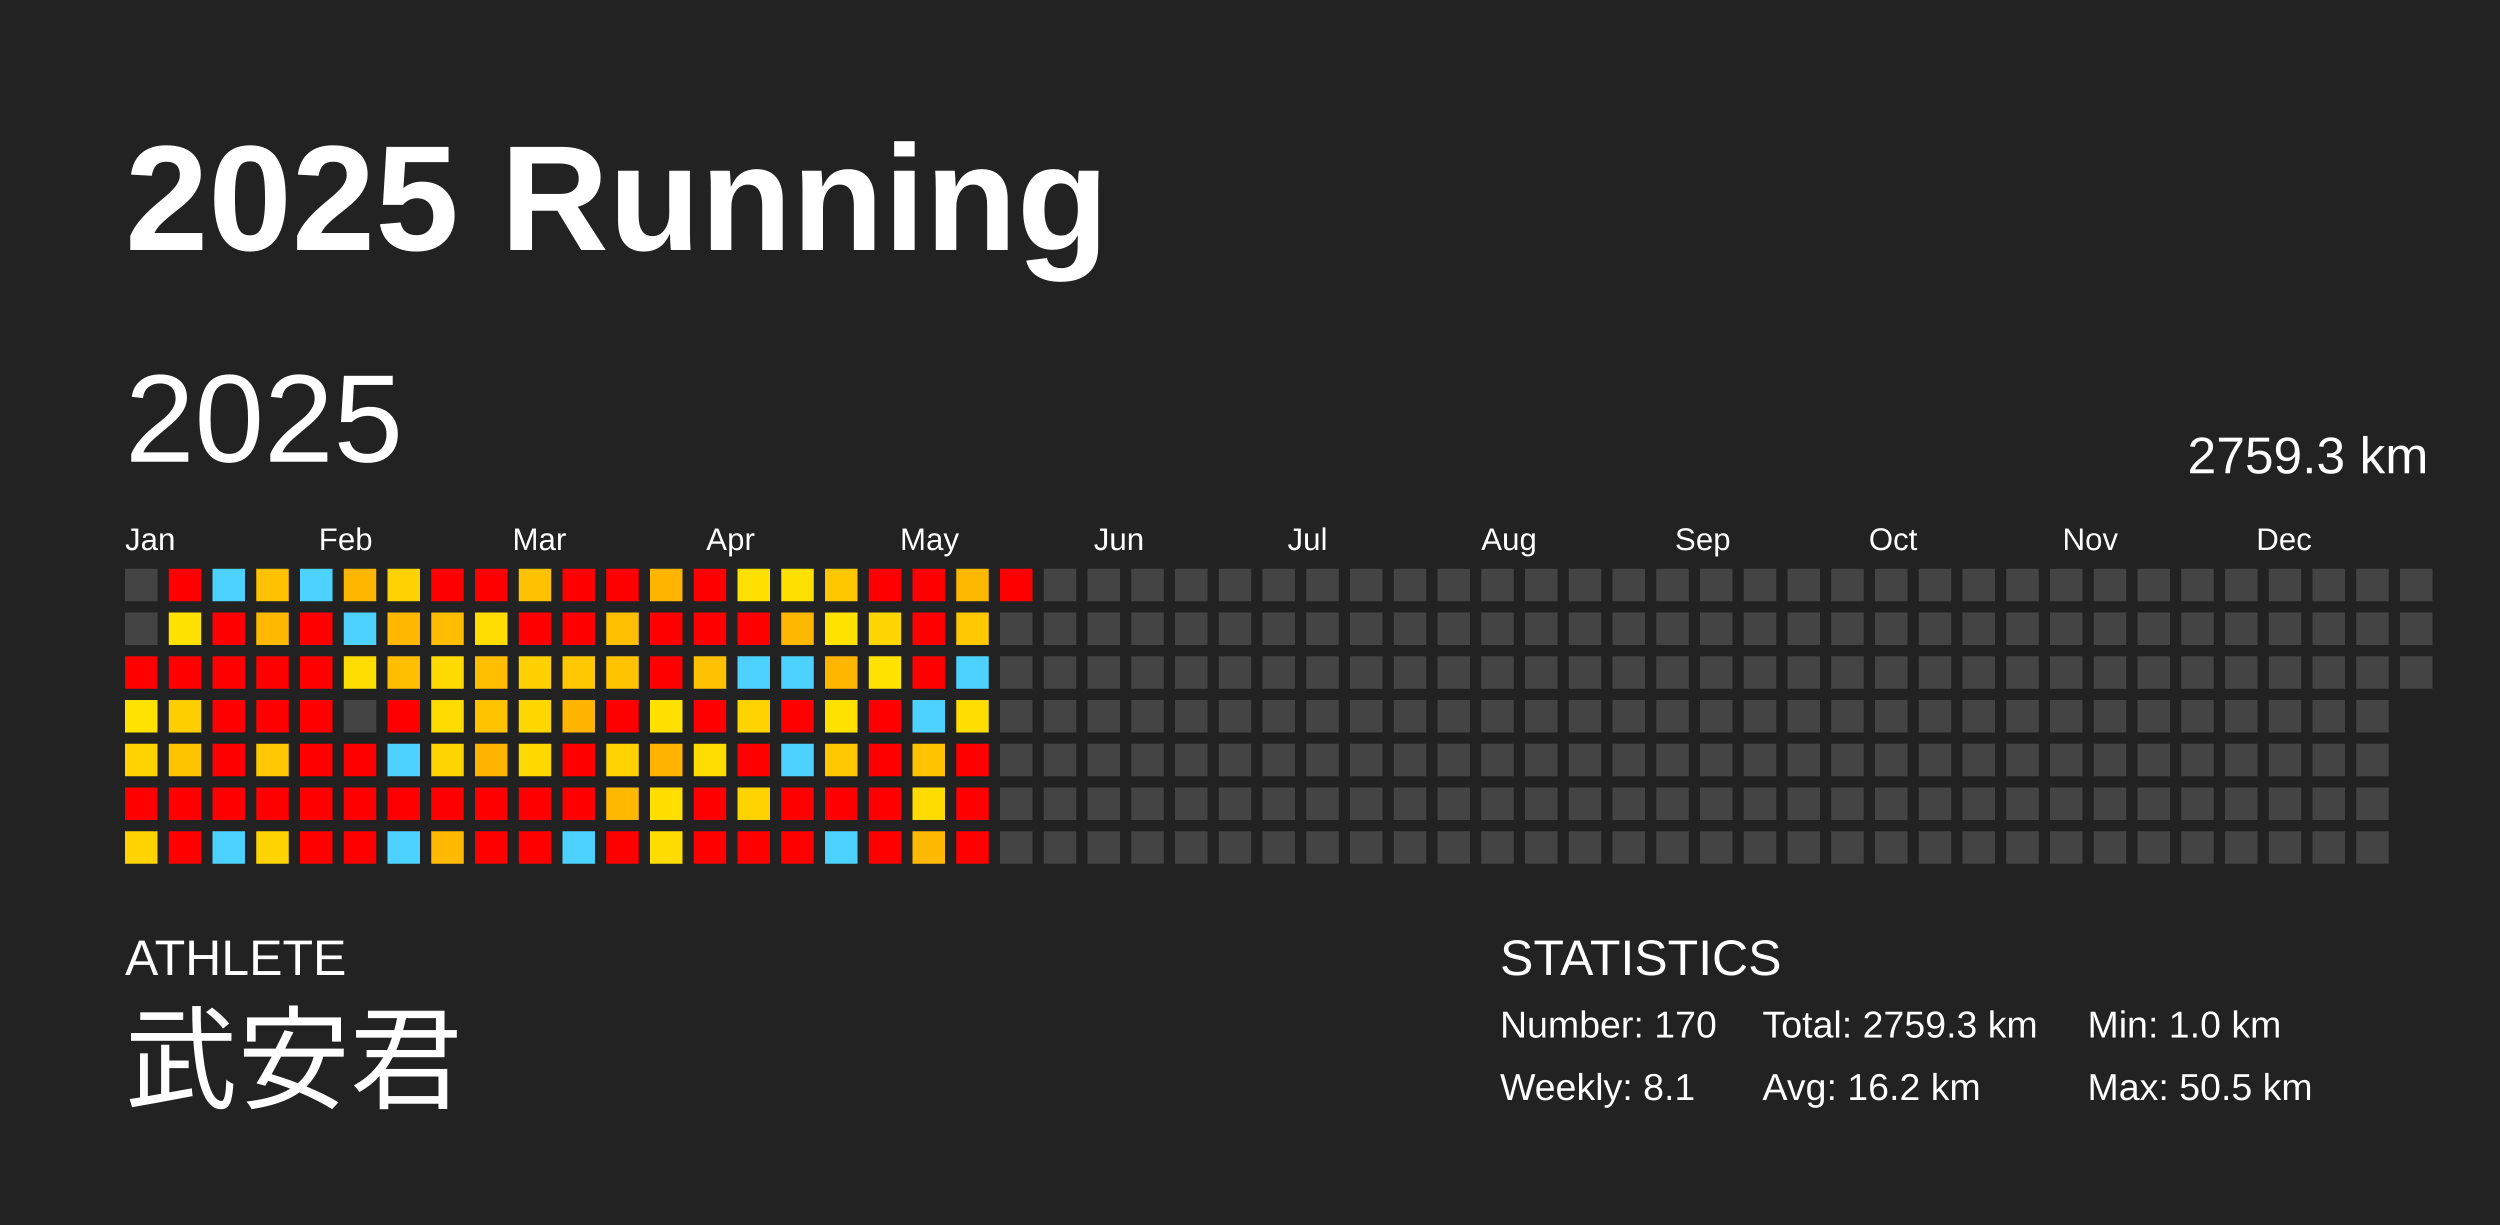
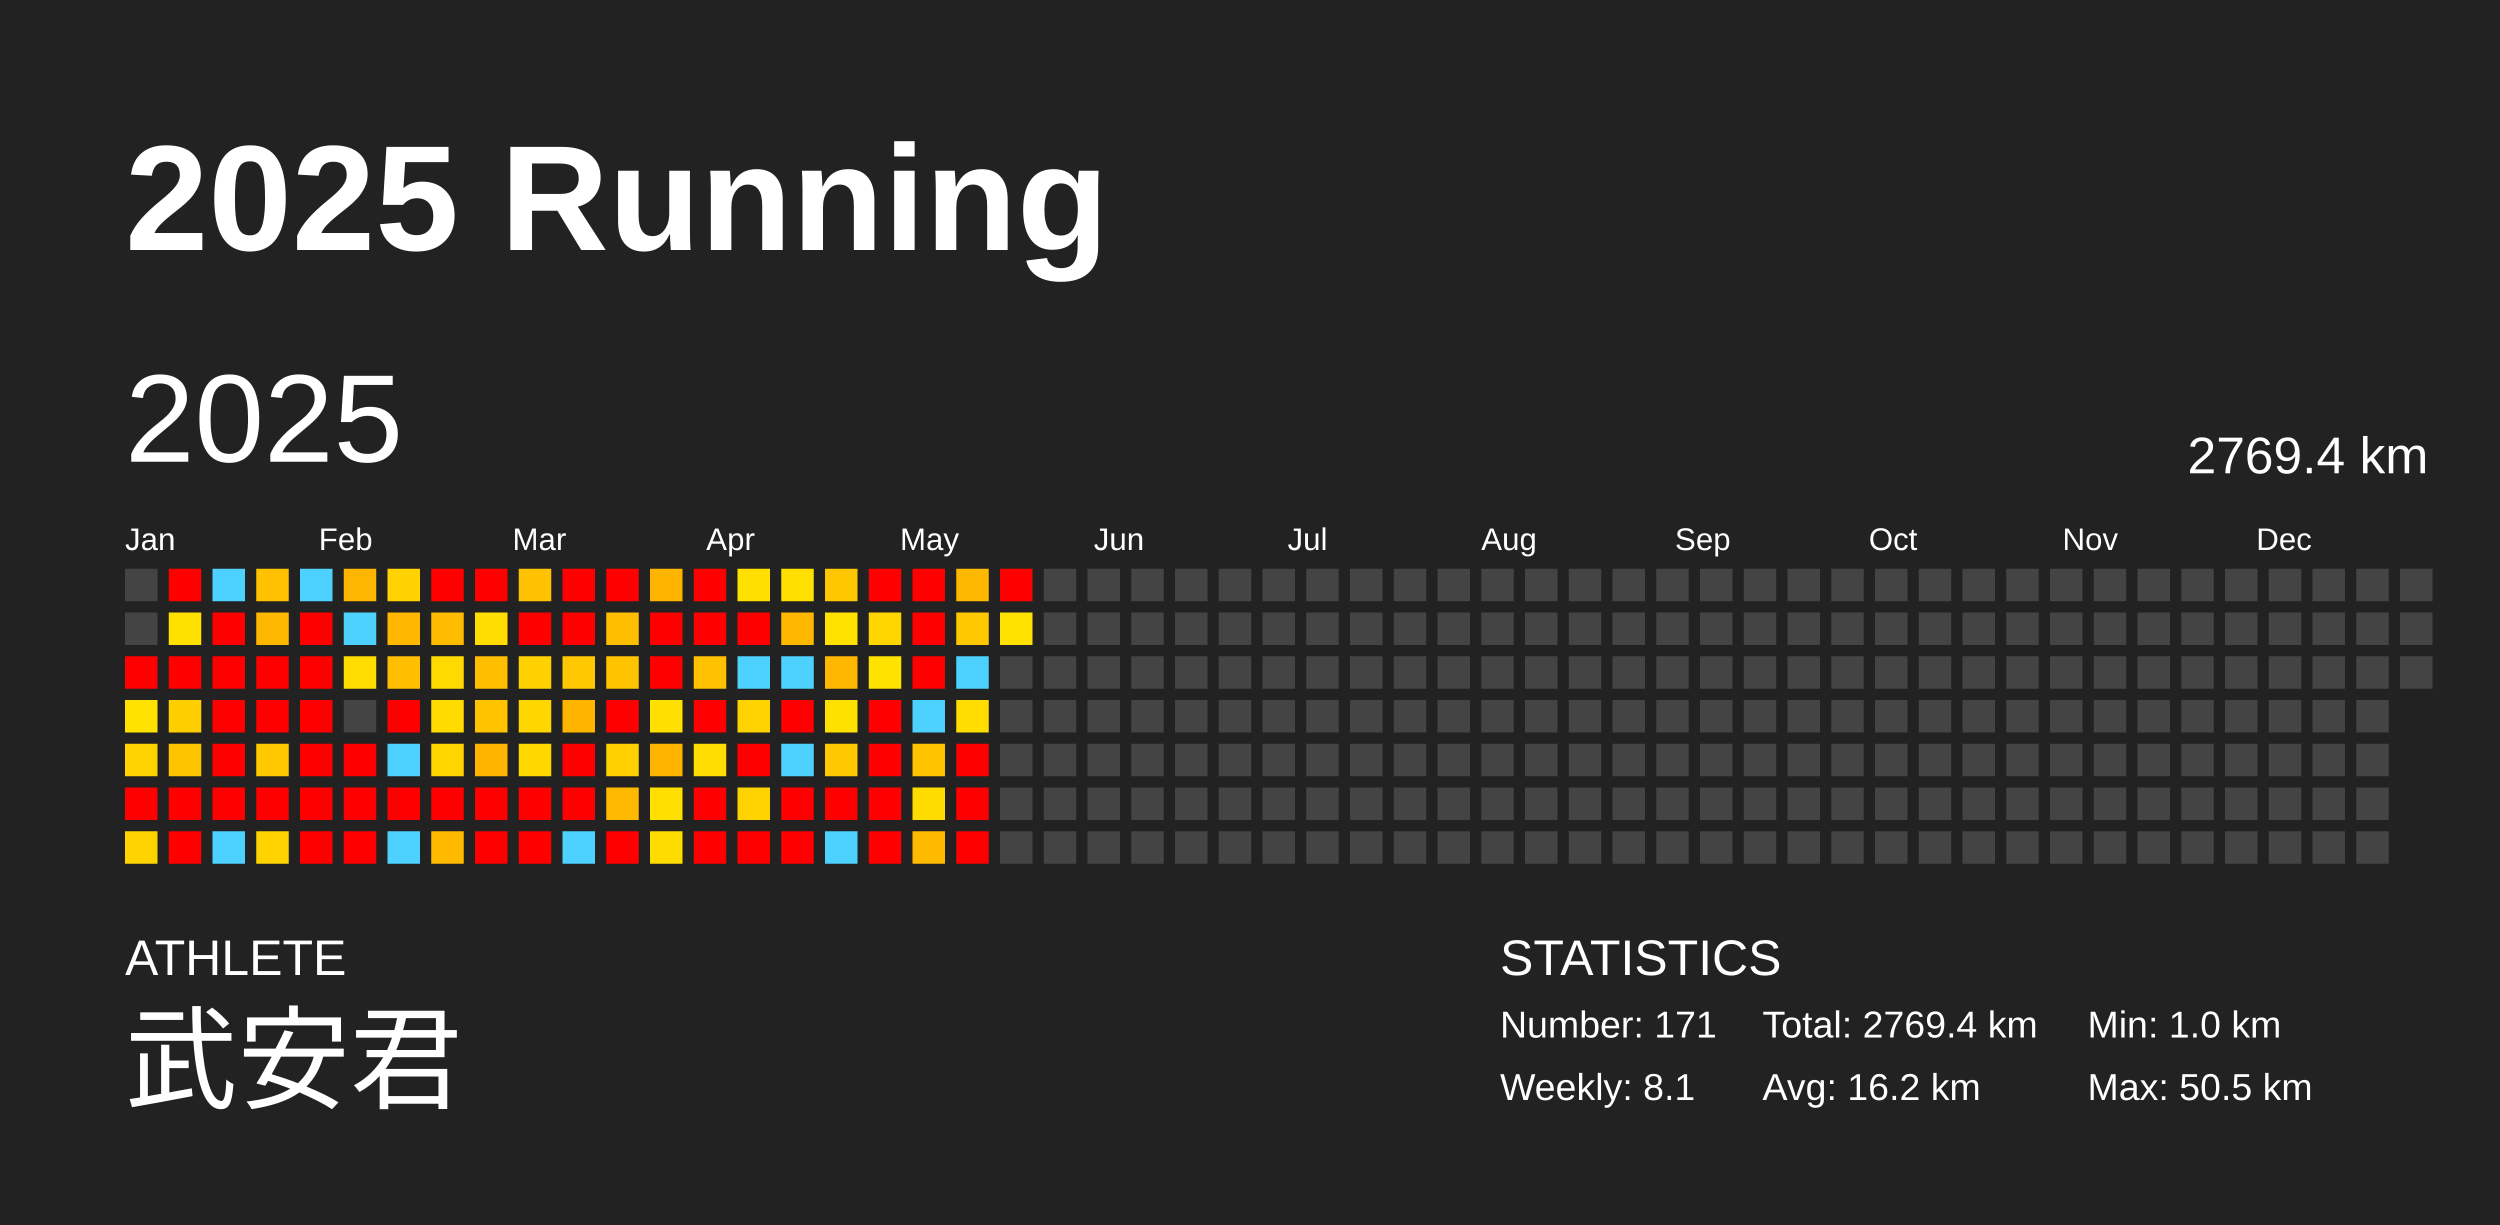
<svg xmlns="http://www.w3.org/2000/svg" baseProfile="full" height="98mm" version="1.1" viewBox="0,0,200,98" width="200mm">
  <defs />
  <rect fill="#222222" height="98" width="200" x="0" y="0" />
  <text fill="#FFFFFF" style="font-size:12px; font-family:Arial; font-weight:bold;" x="10" y="20">2025 Running</text>
  <text fill="#FFFFFF" style="font-size:4px; font-family:Arial" x="10" y="78">ATHLETE</text>
  <text fill="#FFFFFF" style="font-size:9px; font-family:Arial" x="10" y="88">武安君</text>
  <text fill="#FFFFFF" style="font-size:4px; font-family:Arial" x="120" y="78">STATISTICS</text>
-   <text fill="#FFFFFF" style="font-size:3px; font-family:Arial" x="120" y="83">Number: 170</text>
+   <text fill="#FFFFFF" style="font-size:3px; font-family:Arial" x="120" y="83">Number: 171</text>
  <text fill="#FFFFFF" style="font-size:3px; font-family:Arial" x="120" y="88">Weekly: 8.1</text>
-   <text fill="#FFFFFF" style="font-size:3px; font-family:Arial" x="141" y="83">Total: 2759.3 km</text>
+   <text fill="#FFFFFF" style="font-size:3px; font-family:Arial" x="141" y="83">Total: 2769.4 km</text>
  <text fill="#FFFFFF" style="font-size:3px; font-family:Arial" x="141" y="88">Avg: 16.2 km</text>
  <text fill="#FFFFFF" style="font-size:3px; font-family:Arial" x="167" y="83">Min: 1.0 km</text>
  <text fill="#FFFFFF" style="font-size:3px; font-family:Arial" x="167" y="88">Max: 50.5 km</text>
  <text dominant-baseline="hanging" fill="#FFFFFF" style="font-size:10.0px; font-family:Arial;" x="10" y="30">2025</text>
-   <text dominant-baseline="hanging" fill="#FFFFFF" style="font-size:4.125px; font-family:Arial;" x="175" y="35">2759.3 km</text>
+   <text dominant-baseline="hanging" fill="#FFFFFF" style="font-size:4.125px; font-family:Arial;" x="175" y="35">2769.4 km</text>
  <text fill="#FFFFFF" style="font-size:2.5px; font-family:Arial" x="10.0" y="44">Jan</text>
  <text fill="#FFFFFF" style="font-size:2.5px; font-family:Arial" x="25.5" y="44">Feb</text>
  <text fill="#FFFFFF" style="font-size:2.5px; font-family:Arial" x="41.0" y="44">Mar</text>
  <text fill="#FFFFFF" style="font-size:2.5px; font-family:Arial" x="56.5" y="44">Apr</text>
  <text fill="#FFFFFF" style="font-size:2.5px; font-family:Arial" x="72.0" y="44">May</text>
  <text fill="#FFFFFF" style="font-size:2.5px; font-family:Arial" x="87.5" y="44">Jun</text>
  <text fill="#FFFFFF" style="font-size:2.5px; font-family:Arial" x="103.0" y="44">Jul</text>
  <text fill="#FFFFFF" style="font-size:2.5px; font-family:Arial" x="118.5" y="44">Aug</text>
  <text fill="#FFFFFF" style="font-size:2.5px; font-family:Arial" x="134.0" y="44">Sep</text>
  <text fill="#FFFFFF" style="font-size:2.5px; font-family:Arial" x="149.5" y="44">Oct</text>
  <text fill="#FFFFFF" style="font-size:2.5px; font-family:Arial" x="165.0" y="44">Nov</text>
  <text fill="#FFFFFF" style="font-size:2.5px; font-family:Arial" x="180.5" y="44">Dec</text>
  <rect fill="#444444" height="2.6" width="2.6" x="10.0" y="45.5" />
  <rect fill="#444444" height="2.6" width="2.6" x="10.0" y="49.0" />
  <rect fill="red" height="2.6" width="2.6" x="10.0" y="52.5" />
  <rect fill="#ffe200" height="2.6" width="2.6" x="10.0" y="56.0" />
  <rect fill="#ffd300" height="2.6" width="2.6" x="10.0" y="59.5" />
  <rect fill="red" height="2.6" width="2.6" x="10.0" y="63.0" />
  <rect fill="#ffd300" height="2.6" width="2.6" x="10.0" y="66.5" />
  <rect fill="red" height="2.6" width="2.6" x="13.5" y="45.5" />
  <rect fill="#ffe100" height="2.6" width="2.6" x="13.5" y="49.0" />
  <rect fill="red" height="2.6" width="2.6" x="13.5" y="52.5" />
  <rect fill="#ffce00" height="2.6" width="2.6" x="13.5" y="56.0" />
  <rect fill="#ffc400" height="2.6" width="2.6" x="13.5" y="59.5" />
  <rect fill="red" height="2.6" width="2.6" x="13.5" y="63.0" />
  <rect fill="red" height="2.6" width="2.6" x="13.5" y="66.5" />
  <rect fill="#4dd2ff" height="2.6" width="2.6" x="17.0" y="45.5" />
  <rect fill="red" height="2.6" width="2.6" x="17.0" y="49.0" />
  <rect fill="red" height="2.6" width="2.6" x="17.0" y="52.5" />
  <rect fill="red" height="2.6" width="2.6" x="17.0" y="56.0" />
  <rect fill="red" height="2.6" width="2.6" x="17.0" y="59.5" />
  <rect fill="red" height="2.6" width="2.6" x="17.0" y="63.0" />
  <rect fill="#4dd2ff" height="2.6" width="2.6" x="17.0" y="66.5" />
  <rect fill="#ffc100" height="2.6" width="2.6" x="20.5" y="45.5" />
  <rect fill="#ffb800" height="2.6" width="2.6" x="20.5" y="49.0" />
  <rect fill="red" height="2.6" width="2.6" x="20.5" y="52.5" />
  <rect fill="red" height="2.6" width="2.6" x="20.5" y="56.0" />
  <rect fill="#ffc800" height="2.6" width="2.6" x="20.5" y="59.5" />
  <rect fill="red" height="2.6" width="2.6" x="20.5" y="63.0" />
  <rect fill="#ffd300" height="2.6" width="2.6" x="20.5" y="66.5" />
  <rect fill="#4dd2ff" height="2.6" width="2.6" x="24.0" y="45.5" />
  <rect fill="red" height="2.6" width="2.6" x="24.0" y="49.0" />
  <rect fill="red" height="2.6" width="2.6" x="24.0" y="52.5" />
  <rect fill="red" height="2.6" width="2.6" x="24.0" y="56.0" />
  <rect fill="red" height="2.6" width="2.6" x="24.0" y="59.5" />
  <rect fill="red" height="2.6" width="2.6" x="24.0" y="63.0" />
  <rect fill="red" height="2.6" width="2.6" x="24.0" y="66.5" />
  <rect fill="#ffb600" height="2.6" width="2.6" x="27.5" y="45.5" />
  <rect fill="#4dd2ff" height="2.6" width="2.6" x="27.5" y="49.0" />
  <rect fill="#ffdd00" height="2.6" width="2.6" x="27.5" y="52.5" />
  <rect fill="#444444" height="2.6" width="2.6" x="27.5" y="56.0" />
  <rect fill="red" height="2.6" width="2.6" x="27.5" y="59.5" />
  <rect fill="red" height="2.6" width="2.6" x="27.5" y="63.0" />
  <rect fill="red" height="2.6" width="2.6" x="27.5" y="66.5" />
  <rect fill="#ffd200" height="2.6" width="2.6" x="31.0" y="45.5" />
  <rect fill="#ffb700" height="2.6" width="2.6" x="31.0" y="49.0" />
  <rect fill="#ffbe00" height="2.6" width="2.6" x="31.0" y="52.5" />
  <rect fill="red" height="2.6" width="2.6" x="31.0" y="56.0" />
  <rect fill="#4dd2ff" height="2.6" width="2.6" x="31.0" y="59.5" />
  <rect fill="red" height="2.6" width="2.6" x="31.0" y="63.0" />
  <rect fill="#4dd2ff" height="2.6" width="2.6" x="31.0" y="66.5" />
  <rect fill="red" height="2.6" width="2.6" x="34.5" y="45.5" />
  <rect fill="#ffbc00" height="2.6" width="2.6" x="34.5" y="49.0" />
  <rect fill="#ffda00" height="2.6" width="2.6" x="34.5" y="52.5" />
  <rect fill="#ffdb00" height="2.6" width="2.6" x="34.5" y="56.0" />
  <rect fill="#ffd500" height="2.6" width="2.6" x="34.5" y="59.5" />
  <rect fill="red" height="2.6" width="2.6" x="34.5" y="63.0" />
  <rect fill="#ffba00" height="2.6" width="2.6" x="34.5" y="66.5" />
  <rect fill="red" height="2.6" width="2.6" x="38.0" y="45.5" />
  <rect fill="#ffdd00" height="2.6" width="2.6" x="38.0" y="49.0" />
  <rect fill="#ffbe00" height="2.6" width="2.6" x="38.0" y="52.5" />
  <rect fill="#ffc300" height="2.6" width="2.6" x="38.0" y="56.0" />
  <rect fill="#ffb400" height="2.6" width="2.6" x="38.0" y="59.5" />
  <rect fill="red" height="2.6" width="2.6" x="38.0" y="63.0" />
  <rect fill="red" height="2.6" width="2.6" x="38.0" y="66.5" />
  <rect fill="#ffc200" height="2.6" width="2.6" x="41.5" y="45.5" />
  <rect fill="red" height="2.6" width="2.6" x="41.5" y="49.0" />
  <rect fill="#ffd100" height="2.6" width="2.6" x="41.5" y="52.5" />
  <rect fill="#ffd700" height="2.6" width="2.6" x="41.5" y="56.0" />
  <rect fill="#ffd800" height="2.6" width="2.6" x="41.5" y="59.5" />
  <rect fill="red" height="2.6" width="2.6" x="41.5" y="63.0" />
  <rect fill="red" height="2.6" width="2.6" x="41.5" y="66.5" />
  <rect fill="red" height="2.6" width="2.6" x="45.0" y="45.5" />
  <rect fill="red" height="2.6" width="2.6" x="45.0" y="49.0" />
  <rect fill="#ffc800" height="2.6" width="2.6" x="45.0" y="52.5" />
  <rect fill="#ffb400" height="2.6" width="2.6" x="45.0" y="56.0" />
  <rect fill="red" height="2.6" width="2.6" x="45.0" y="59.5" />
  <rect fill="red" height="2.6" width="2.6" x="45.0" y="63.0" />
  <rect fill="#4dd2ff" height="2.6" width="2.6" x="45.0" y="66.5" />
  <rect fill="red" height="2.6" width="2.6" x="48.5" y="45.5" />
  <rect fill="#ffbe00" height="2.6" width="2.6" x="48.5" y="49.0" />
  <rect fill="#ffc300" height="2.6" width="2.6" x="48.5" y="52.5" />
  <rect fill="red" height="2.6" width="2.6" x="48.5" y="56.0" />
  <rect fill="#ffd100" height="2.6" width="2.6" x="48.5" y="59.5" />
  <rect fill="#ffb900" height="2.6" width="2.6" x="48.5" y="63.0" />
  <rect fill="red" height="2.6" width="2.6" x="48.5" y="66.5" />
  <rect fill="#ffb400" height="2.6" width="2.6" x="52.0" y="45.5" />
  <rect fill="red" height="2.6" width="2.6" x="52.0" y="49.0" />
  <rect fill="red" height="2.6" width="2.6" x="52.0" y="52.5" />
  <rect fill="#ffe000" height="2.6" width="2.6" x="52.0" y="56.0" />
  <rect fill="#ffb500" height="2.6" width="2.6" x="52.0" y="59.5" />
  <rect fill="#ffdf00" height="2.6" width="2.6" x="52.0" y="63.0" />
  <rect fill="#ffdc00" height="2.6" width="2.6" x="52.0" y="66.5" />
  <rect fill="red" height="2.6" width="2.6" x="55.5" y="45.5" />
  <rect fill="red" height="2.6" width="2.6" x="55.5" y="49.0" />
  <rect fill="#ffc200" height="2.6" width="2.6" x="55.5" y="52.5" />
  <rect fill="red" height="2.6" width="2.6" x="55.5" y="56.0" />
  <rect fill="#ffdd00" height="2.6" width="2.6" x="55.5" y="59.5" />
  <rect fill="red" height="2.6" width="2.6" x="55.5" y="63.0" />
  <rect fill="red" height="2.6" width="2.6" x="55.5" y="66.5" />
  <rect fill="#ffe000" height="2.6" width="2.6" x="59.0" y="45.5" />
  <rect fill="red" height="2.6" width="2.6" x="59.0" y="49.0" />
  <rect fill="#4dd2ff" height="2.6" width="2.6" x="59.0" y="52.5" />
  <rect fill="#ffd300" height="2.6" width="2.6" x="59.0" y="56.0" />
  <rect fill="red" height="2.6" width="2.6" x="59.0" y="59.5" />
  <rect fill="#ffd300" height="2.6" width="2.6" x="59.0" y="63.0" />
  <rect fill="red" height="2.6" width="2.6" x="59.0" y="66.5" />
  <rect fill="#ffe000" height="2.6" width="2.6" x="62.5" y="45.5" />
  <rect fill="#ffb700" height="2.6" width="2.6" x="62.5" y="49.0" />
  <rect fill="#4dd2ff" height="2.6" width="2.6" x="62.5" y="52.5" />
  <rect fill="red" height="2.6" width="2.6" x="62.5" y="56.0" />
  <rect fill="#4dd2ff" height="2.6" width="2.6" x="62.5" y="59.5" />
  <rect fill="red" height="2.6" width="2.6" x="62.5" y="63.0" />
  <rect fill="red" height="2.6" width="2.6" x="62.5" y="66.5" />
  <rect fill="#ffc700" height="2.6" width="2.6" x="66.0" y="45.5" />
  <rect fill="#ffe200" height="2.6" width="2.6" x="66.0" y="49.0" />
  <rect fill="#ffb600" height="2.6" width="2.6" x="66.0" y="52.5" />
  <rect fill="#ffe100" height="2.6" width="2.6" x="66.0" y="56.0" />
  <rect fill="#ffc800" height="2.6" width="2.6" x="66.0" y="59.5" />
  <rect fill="red" height="2.6" width="2.6" x="66.0" y="63.0" />
  <rect fill="#4dd2ff" height="2.6" width="2.6" x="66.0" y="66.5" />
  <rect fill="red" height="2.6" width="2.6" x="69.5" y="45.5" />
  <rect fill="#ffd500" height="2.6" width="2.6" x="69.5" y="49.0" />
  <rect fill="#ffe200" height="2.6" width="2.6" x="69.5" y="52.5" />
  <rect fill="red" height="2.6" width="2.6" x="69.5" y="56.0" />
  <rect fill="red" height="2.6" width="2.6" x="69.5" y="59.5" />
  <rect fill="red" height="2.6" width="2.6" x="69.5" y="63.0" />
  <rect fill="red" height="2.6" width="2.6" x="69.5" y="66.5" />
  <rect fill="red" height="2.6" width="2.6" x="73.0" y="45.5" />
  <rect fill="red" height="2.6" width="2.6" x="73.0" y="49.0" />
  <rect fill="red" height="2.6" width="2.6" x="73.0" y="52.5" />
  <rect fill="#4dd2ff" height="2.6" width="2.6" x="73.0" y="56.0" />
  <rect fill="#ffc300" height="2.6" width="2.6" x="73.0" y="59.5" />
  <rect fill="#ffdc00" height="2.6" width="2.6" x="73.0" y="63.0" />
  <rect fill="#ffba00" height="2.6" width="2.6" x="73.0" y="66.5" />
  <rect fill="#ffb800" height="2.6" width="2.6" x="76.5" y="45.5" />
  <rect fill="#ffc800" height="2.6" width="2.6" x="76.5" y="49.0" />
  <rect fill="#4dd2ff" height="2.6" width="2.6" x="76.5" y="52.5" />
  <rect fill="#ffdd00" height="2.6" width="2.6" x="76.5" y="56.0" />
  <rect fill="red" height="2.6" width="2.6" x="76.5" y="59.5" />
  <rect fill="red" height="2.6" width="2.6" x="76.5" y="63.0" />
  <rect fill="red" height="2.6" width="2.6" x="76.5" y="66.5" />
  <rect fill="red" height="2.6" width="2.6" x="80.0" y="45.5" />
-   <rect fill="#444444" height="2.6" width="2.6" x="80.0" y="49.0" />
+   <rect fill="#ffe200" height="2.6" width="2.6" x="80.0" y="49.0" />
  <rect fill="#444444" height="2.6" width="2.6" x="80.0" y="52.5" />
  <rect fill="#444444" height="2.6" width="2.6" x="80.0" y="56.0" />
  <rect fill="#444444" height="2.6" width="2.6" x="80.0" y="59.5" />
  <rect fill="#444444" height="2.6" width="2.6" x="80.0" y="63.0" />
  <rect fill="#444444" height="2.6" width="2.6" x="80.0" y="66.5" />
  <rect fill="#444444" height="2.6" width="2.6" x="83.5" y="45.5" />
  <rect fill="#444444" height="2.6" width="2.6" x="83.5" y="49.0" />
  <rect fill="#444444" height="2.6" width="2.6" x="83.5" y="52.5" />
  <rect fill="#444444" height="2.6" width="2.6" x="83.5" y="56.0" />
  <rect fill="#444444" height="2.6" width="2.6" x="83.5" y="59.5" />
  <rect fill="#444444" height="2.6" width="2.6" x="83.5" y="63.0" />
  <rect fill="#444444" height="2.6" width="2.6" x="83.5" y="66.5" />
  <rect fill="#444444" height="2.6" width="2.6" x="87.0" y="45.5" />
  <rect fill="#444444" height="2.6" width="2.6" x="87.0" y="49.0" />
  <rect fill="#444444" height="2.6" width="2.6" x="87.0" y="52.5" />
  <rect fill="#444444" height="2.6" width="2.6" x="87.0" y="56.0" />
  <rect fill="#444444" height="2.6" width="2.6" x="87.0" y="59.5" />
  <rect fill="#444444" height="2.6" width="2.6" x="87.0" y="63.0" />
  <rect fill="#444444" height="2.6" width="2.6" x="87.0" y="66.5" />
  <rect fill="#444444" height="2.6" width="2.6" x="90.5" y="45.5" />
  <rect fill="#444444" height="2.6" width="2.6" x="90.5" y="49.0" />
  <rect fill="#444444" height="2.6" width="2.6" x="90.5" y="52.5" />
  <rect fill="#444444" height="2.6" width="2.6" x="90.5" y="56.0" />
  <rect fill="#444444" height="2.6" width="2.6" x="90.5" y="59.5" />
  <rect fill="#444444" height="2.6" width="2.6" x="90.5" y="63.0" />
  <rect fill="#444444" height="2.6" width="2.6" x="90.5" y="66.5" />
  <rect fill="#444444" height="2.6" width="2.6" x="94.0" y="45.5" />
  <rect fill="#444444" height="2.6" width="2.6" x="94.0" y="49.0" />
  <rect fill="#444444" height="2.6" width="2.6" x="94.0" y="52.5" />
  <rect fill="#444444" height="2.6" width="2.6" x="94.0" y="56.0" />
  <rect fill="#444444" height="2.6" width="2.6" x="94.0" y="59.5" />
  <rect fill="#444444" height="2.6" width="2.6" x="94.0" y="63.0" />
  <rect fill="#444444" height="2.6" width="2.6" x="94.0" y="66.5" />
  <rect fill="#444444" height="2.6" width="2.6" x="97.5" y="45.5" />
  <rect fill="#444444" height="2.6" width="2.6" x="97.5" y="49.0" />
  <rect fill="#444444" height="2.6" width="2.6" x="97.5" y="52.5" />
  <rect fill="#444444" height="2.6" width="2.6" x="97.5" y="56.0" />
  <rect fill="#444444" height="2.6" width="2.6" x="97.5" y="59.5" />
  <rect fill="#444444" height="2.6" width="2.6" x="97.5" y="63.0" />
  <rect fill="#444444" height="2.6" width="2.6" x="97.5" y="66.5" />
  <rect fill="#444444" height="2.6" width="2.6" x="101.0" y="45.5" />
  <rect fill="#444444" height="2.6" width="2.6" x="101.0" y="49.0" />
  <rect fill="#444444" height="2.6" width="2.6" x="101.0" y="52.5" />
  <rect fill="#444444" height="2.6" width="2.6" x="101.0" y="56.0" />
  <rect fill="#444444" height="2.6" width="2.6" x="101.0" y="59.5" />
  <rect fill="#444444" height="2.6" width="2.6" x="101.0" y="63.0" />
  <rect fill="#444444" height="2.6" width="2.6" x="101.0" y="66.5" />
  <rect fill="#444444" height="2.6" width="2.6" x="104.5" y="45.5" />
  <rect fill="#444444" height="2.6" width="2.6" x="104.5" y="49.0" />
  <rect fill="#444444" height="2.6" width="2.6" x="104.5" y="52.5" />
  <rect fill="#444444" height="2.6" width="2.6" x="104.5" y="56.0" />
  <rect fill="#444444" height="2.6" width="2.6" x="104.5" y="59.5" />
  <rect fill="#444444" height="2.6" width="2.6" x="104.5" y="63.0" />
  <rect fill="#444444" height="2.6" width="2.6" x="104.5" y="66.5" />
  <rect fill="#444444" height="2.6" width="2.6" x="108.0" y="45.5" />
  <rect fill="#444444" height="2.6" width="2.6" x="108.0" y="49.0" />
  <rect fill="#444444" height="2.6" width="2.6" x="108.0" y="52.5" />
  <rect fill="#444444" height="2.6" width="2.6" x="108.0" y="56.0" />
  <rect fill="#444444" height="2.6" width="2.6" x="108.0" y="59.5" />
  <rect fill="#444444" height="2.6" width="2.6" x="108.0" y="63.0" />
  <rect fill="#444444" height="2.6" width="2.6" x="108.0" y="66.5" />
  <rect fill="#444444" height="2.6" width="2.6" x="111.5" y="45.5" />
  <rect fill="#444444" height="2.6" width="2.6" x="111.5" y="49.0" />
  <rect fill="#444444" height="2.6" width="2.6" x="111.5" y="52.5" />
  <rect fill="#444444" height="2.6" width="2.6" x="111.5" y="56.0" />
  <rect fill="#444444" height="2.6" width="2.6" x="111.5" y="59.5" />
  <rect fill="#444444" height="2.6" width="2.6" x="111.5" y="63.0" />
  <rect fill="#444444" height="2.6" width="2.6" x="111.5" y="66.5" />
  <rect fill="#444444" height="2.6" width="2.6" x="115.0" y="45.5" />
  <rect fill="#444444" height="2.6" width="2.6" x="115.0" y="49.0" />
  <rect fill="#444444" height="2.6" width="2.6" x="115.0" y="52.5" />
  <rect fill="#444444" height="2.6" width="2.6" x="115.0" y="56.0" />
  <rect fill="#444444" height="2.6" width="2.6" x="115.0" y="59.5" />
  <rect fill="#444444" height="2.6" width="2.6" x="115.0" y="63.0" />
  <rect fill="#444444" height="2.6" width="2.6" x="115.0" y="66.5" />
  <rect fill="#444444" height="2.6" width="2.6" x="118.5" y="45.5" />
  <rect fill="#444444" height="2.6" width="2.6" x="118.5" y="49.0" />
  <rect fill="#444444" height="2.6" width="2.6" x="118.5" y="52.5" />
  <rect fill="#444444" height="2.6" width="2.6" x="118.5" y="56.0" />
  <rect fill="#444444" height="2.6" width="2.6" x="118.5" y="59.5" />
  <rect fill="#444444" height="2.6" width="2.6" x="118.5" y="63.0" />
  <rect fill="#444444" height="2.6" width="2.6" x="118.5" y="66.5" />
  <rect fill="#444444" height="2.6" width="2.6" x="122.0" y="45.5" />
  <rect fill="#444444" height="2.6" width="2.6" x="122.0" y="49.0" />
  <rect fill="#444444" height="2.6" width="2.6" x="122.0" y="52.5" />
  <rect fill="#444444" height="2.6" width="2.6" x="122.0" y="56.0" />
  <rect fill="#444444" height="2.6" width="2.6" x="122.0" y="59.5" />
  <rect fill="#444444" height="2.6" width="2.6" x="122.0" y="63.0" />
  <rect fill="#444444" height="2.6" width="2.6" x="122.0" y="66.5" />
  <rect fill="#444444" height="2.6" width="2.6" x="125.5" y="45.5" />
  <rect fill="#444444" height="2.6" width="2.6" x="125.5" y="49.0" />
  <rect fill="#444444" height="2.6" width="2.6" x="125.5" y="52.5" />
  <rect fill="#444444" height="2.6" width="2.6" x="125.5" y="56.0" />
  <rect fill="#444444" height="2.6" width="2.6" x="125.5" y="59.5" />
  <rect fill="#444444" height="2.6" width="2.6" x="125.5" y="63.0" />
  <rect fill="#444444" height="2.6" width="2.6" x="125.5" y="66.5" />
  <rect fill="#444444" height="2.6" width="2.6" x="129.0" y="45.5" />
  <rect fill="#444444" height="2.6" width="2.6" x="129.0" y="49.0" />
  <rect fill="#444444" height="2.6" width="2.6" x="129.0" y="52.5" />
  <rect fill="#444444" height="2.6" width="2.6" x="129.0" y="56.0" />
  <rect fill="#444444" height="2.6" width="2.6" x="129.0" y="59.5" />
  <rect fill="#444444" height="2.6" width="2.6" x="129.0" y="63.0" />
  <rect fill="#444444" height="2.6" width="2.6" x="129.0" y="66.5" />
  <rect fill="#444444" height="2.6" width="2.6" x="132.5" y="45.5" />
  <rect fill="#444444" height="2.6" width="2.6" x="132.5" y="49.0" />
  <rect fill="#444444" height="2.6" width="2.6" x="132.5" y="52.5" />
  <rect fill="#444444" height="2.6" width="2.6" x="132.5" y="56.0" />
  <rect fill="#444444" height="2.6" width="2.6" x="132.5" y="59.5" />
  <rect fill="#444444" height="2.6" width="2.6" x="132.5" y="63.0" />
  <rect fill="#444444" height="2.6" width="2.6" x="132.5" y="66.5" />
  <rect fill="#444444" height="2.6" width="2.6" x="136.0" y="45.5" />
  <rect fill="#444444" height="2.6" width="2.6" x="136.0" y="49.0" />
  <rect fill="#444444" height="2.6" width="2.6" x="136.0" y="52.5" />
  <rect fill="#444444" height="2.6" width="2.6" x="136.0" y="56.0" />
  <rect fill="#444444" height="2.6" width="2.6" x="136.0" y="59.5" />
  <rect fill="#444444" height="2.6" width="2.6" x="136.0" y="63.0" />
  <rect fill="#444444" height="2.6" width="2.6" x="136.0" y="66.5" />
  <rect fill="#444444" height="2.6" width="2.6" x="139.5" y="45.5" />
  <rect fill="#444444" height="2.6" width="2.6" x="139.5" y="49.0" />
  <rect fill="#444444" height="2.6" width="2.6" x="139.5" y="52.5" />
  <rect fill="#444444" height="2.6" width="2.6" x="139.5" y="56.0" />
  <rect fill="#444444" height="2.6" width="2.6" x="139.5" y="59.5" />
  <rect fill="#444444" height="2.6" width="2.6" x="139.5" y="63.0" />
  <rect fill="#444444" height="2.6" width="2.6" x="139.5" y="66.5" />
  <rect fill="#444444" height="2.6" width="2.6" x="143.0" y="45.5" />
  <rect fill="#444444" height="2.6" width="2.6" x="143.0" y="49.0" />
  <rect fill="#444444" height="2.6" width="2.6" x="143.0" y="52.5" />
  <rect fill="#444444" height="2.6" width="2.6" x="143.0" y="56.0" />
  <rect fill="#444444" height="2.6" width="2.6" x="143.0" y="59.5" />
  <rect fill="#444444" height="2.6" width="2.6" x="143.0" y="63.0" />
  <rect fill="#444444" height="2.6" width="2.6" x="143.0" y="66.5" />
  <rect fill="#444444" height="2.6" width="2.6" x="146.5" y="45.5" />
  <rect fill="#444444" height="2.6" width="2.6" x="146.5" y="49.0" />
  <rect fill="#444444" height="2.6" width="2.6" x="146.5" y="52.5" />
  <rect fill="#444444" height="2.6" width="2.6" x="146.5" y="56.0" />
  <rect fill="#444444" height="2.6" width="2.6" x="146.5" y="59.5" />
  <rect fill="#444444" height="2.6" width="2.6" x="146.5" y="63.0" />
  <rect fill="#444444" height="2.6" width="2.6" x="146.5" y="66.5" />
  <rect fill="#444444" height="2.6" width="2.6" x="150.0" y="45.5" />
  <rect fill="#444444" height="2.6" width="2.6" x="150.0" y="49.0" />
  <rect fill="#444444" height="2.6" width="2.6" x="150.0" y="52.5" />
  <rect fill="#444444" height="2.6" width="2.6" x="150.0" y="56.0" />
  <rect fill="#444444" height="2.6" width="2.6" x="150.0" y="59.5" />
  <rect fill="#444444" height="2.6" width="2.6" x="150.0" y="63.0" />
  <rect fill="#444444" height="2.6" width="2.6" x="150.0" y="66.5" />
  <rect fill="#444444" height="2.6" width="2.6" x="153.5" y="45.5" />
  <rect fill="#444444" height="2.6" width="2.6" x="153.5" y="49.0" />
  <rect fill="#444444" height="2.6" width="2.6" x="153.5" y="52.5" />
  <rect fill="#444444" height="2.6" width="2.6" x="153.5" y="56.0" />
  <rect fill="#444444" height="2.6" width="2.6" x="153.5" y="59.5" />
  <rect fill="#444444" height="2.6" width="2.6" x="153.5" y="63.0" />
  <rect fill="#444444" height="2.6" width="2.6" x="153.5" y="66.5" />
  <rect fill="#444444" height="2.6" width="2.6" x="157.0" y="45.5" />
  <rect fill="#444444" height="2.6" width="2.6" x="157.0" y="49.0" />
  <rect fill="#444444" height="2.6" width="2.6" x="157.0" y="52.5" />
  <rect fill="#444444" height="2.6" width="2.6" x="157.0" y="56.0" />
  <rect fill="#444444" height="2.6" width="2.6" x="157.0" y="59.5" />
  <rect fill="#444444" height="2.6" width="2.6" x="157.0" y="63.0" />
  <rect fill="#444444" height="2.6" width="2.6" x="157.0" y="66.5" />
  <rect fill="#444444" height="2.6" width="2.6" x="160.5" y="45.5" />
  <rect fill="#444444" height="2.6" width="2.6" x="160.5" y="49.0" />
  <rect fill="#444444" height="2.6" width="2.6" x="160.5" y="52.5" />
  <rect fill="#444444" height="2.6" width="2.6" x="160.5" y="56.0" />
  <rect fill="#444444" height="2.6" width="2.6" x="160.5" y="59.5" />
  <rect fill="#444444" height="2.6" width="2.6" x="160.5" y="63.0" />
  <rect fill="#444444" height="2.6" width="2.6" x="160.5" y="66.5" />
  <rect fill="#444444" height="2.6" width="2.6" x="164.0" y="45.5" />
  <rect fill="#444444" height="2.6" width="2.6" x="164.0" y="49.0" />
  <rect fill="#444444" height="2.6" width="2.6" x="164.0" y="52.5" />
  <rect fill="#444444" height="2.6" width="2.6" x="164.0" y="56.0" />
  <rect fill="#444444" height="2.6" width="2.6" x="164.0" y="59.5" />
  <rect fill="#444444" height="2.6" width="2.6" x="164.0" y="63.0" />
  <rect fill="#444444" height="2.6" width="2.6" x="164.0" y="66.5" />
  <rect fill="#444444" height="2.6" width="2.6" x="167.5" y="45.5" />
  <rect fill="#444444" height="2.6" width="2.6" x="167.5" y="49.0" />
  <rect fill="#444444" height="2.6" width="2.6" x="167.5" y="52.5" />
  <rect fill="#444444" height="2.6" width="2.6" x="167.5" y="56.0" />
  <rect fill="#444444" height="2.6" width="2.6" x="167.5" y="59.5" />
  <rect fill="#444444" height="2.6" width="2.6" x="167.5" y="63.0" />
  <rect fill="#444444" height="2.6" width="2.6" x="167.5" y="66.5" />
  <rect fill="#444444" height="2.6" width="2.6" x="171.0" y="45.5" />
  <rect fill="#444444" height="2.6" width="2.6" x="171.0" y="49.0" />
  <rect fill="#444444" height="2.6" width="2.6" x="171.0" y="52.5" />
  <rect fill="#444444" height="2.6" width="2.6" x="171.0" y="56.0" />
  <rect fill="#444444" height="2.6" width="2.6" x="171.0" y="59.5" />
  <rect fill="#444444" height="2.6" width="2.6" x="171.0" y="63.0" />
  <rect fill="#444444" height="2.6" width="2.6" x="171.0" y="66.5" />
  <rect fill="#444444" height="2.6" width="2.6" x="174.5" y="45.5" />
  <rect fill="#444444" height="2.6" width="2.6" x="174.5" y="49.0" />
  <rect fill="#444444" height="2.6" width="2.6" x="174.5" y="52.5" />
  <rect fill="#444444" height="2.6" width="2.6" x="174.5" y="56.0" />
  <rect fill="#444444" height="2.6" width="2.6" x="174.5" y="59.5" />
  <rect fill="#444444" height="2.6" width="2.6" x="174.5" y="63.0" />
  <rect fill="#444444" height="2.6" width="2.6" x="174.5" y="66.5" />
  <rect fill="#444444" height="2.6" width="2.6" x="178.0" y="45.5" />
  <rect fill="#444444" height="2.6" width="2.6" x="178.0" y="49.0" />
  <rect fill="#444444" height="2.6" width="2.6" x="178.0" y="52.5" />
  <rect fill="#444444" height="2.6" width="2.6" x="178.0" y="56.0" />
  <rect fill="#444444" height="2.6" width="2.6" x="178.0" y="59.5" />
  <rect fill="#444444" height="2.6" width="2.6" x="178.0" y="63.0" />
  <rect fill="#444444" height="2.6" width="2.6" x="178.0" y="66.5" />
  <rect fill="#444444" height="2.6" width="2.6" x="181.5" y="45.5" />
  <rect fill="#444444" height="2.6" width="2.6" x="181.5" y="49.0" />
  <rect fill="#444444" height="2.6" width="2.6" x="181.5" y="52.5" />
  <rect fill="#444444" height="2.6" width="2.6" x="181.5" y="56.0" />
  <rect fill="#444444" height="2.6" width="2.6" x="181.5" y="59.5" />
  <rect fill="#444444" height="2.6" width="2.6" x="181.5" y="63.0" />
  <rect fill="#444444" height="2.6" width="2.6" x="181.5" y="66.5" />
  <rect fill="#444444" height="2.6" width="2.6" x="185.0" y="45.5" />
  <rect fill="#444444" height="2.6" width="2.6" x="185.0" y="49.0" />
  <rect fill="#444444" height="2.6" width="2.6" x="185.0" y="52.5" />
  <rect fill="#444444" height="2.6" width="2.6" x="185.0" y="56.0" />
  <rect fill="#444444" height="2.6" width="2.6" x="185.0" y="59.5" />
  <rect fill="#444444" height="2.6" width="2.6" x="185.0" y="63.0" />
  <rect fill="#444444" height="2.6" width="2.6" x="185.0" y="66.5" />
  <rect fill="#444444" height="2.6" width="2.6" x="188.5" y="45.5" />
  <rect fill="#444444" height="2.6" width="2.6" x="188.5" y="49.0" />
  <rect fill="#444444" height="2.6" width="2.6" x="188.5" y="52.5" />
  <rect fill="#444444" height="2.6" width="2.6" x="188.5" y="56.0" />
  <rect fill="#444444" height="2.6" width="2.6" x="188.5" y="59.5" />
  <rect fill="#444444" height="2.6" width="2.6" x="188.5" y="63.0" />
  <rect fill="#444444" height="2.6" width="2.6" x="188.5" y="66.5" />
  <rect fill="#444444" height="2.6" width="2.6" x="192.0" y="45.5" />
  <rect fill="#444444" height="2.6" width="2.6" x="192.0" y="49.0" />
  <rect fill="#444444" height="2.6" width="2.6" x="192.0" y="52.5" />
</svg>
